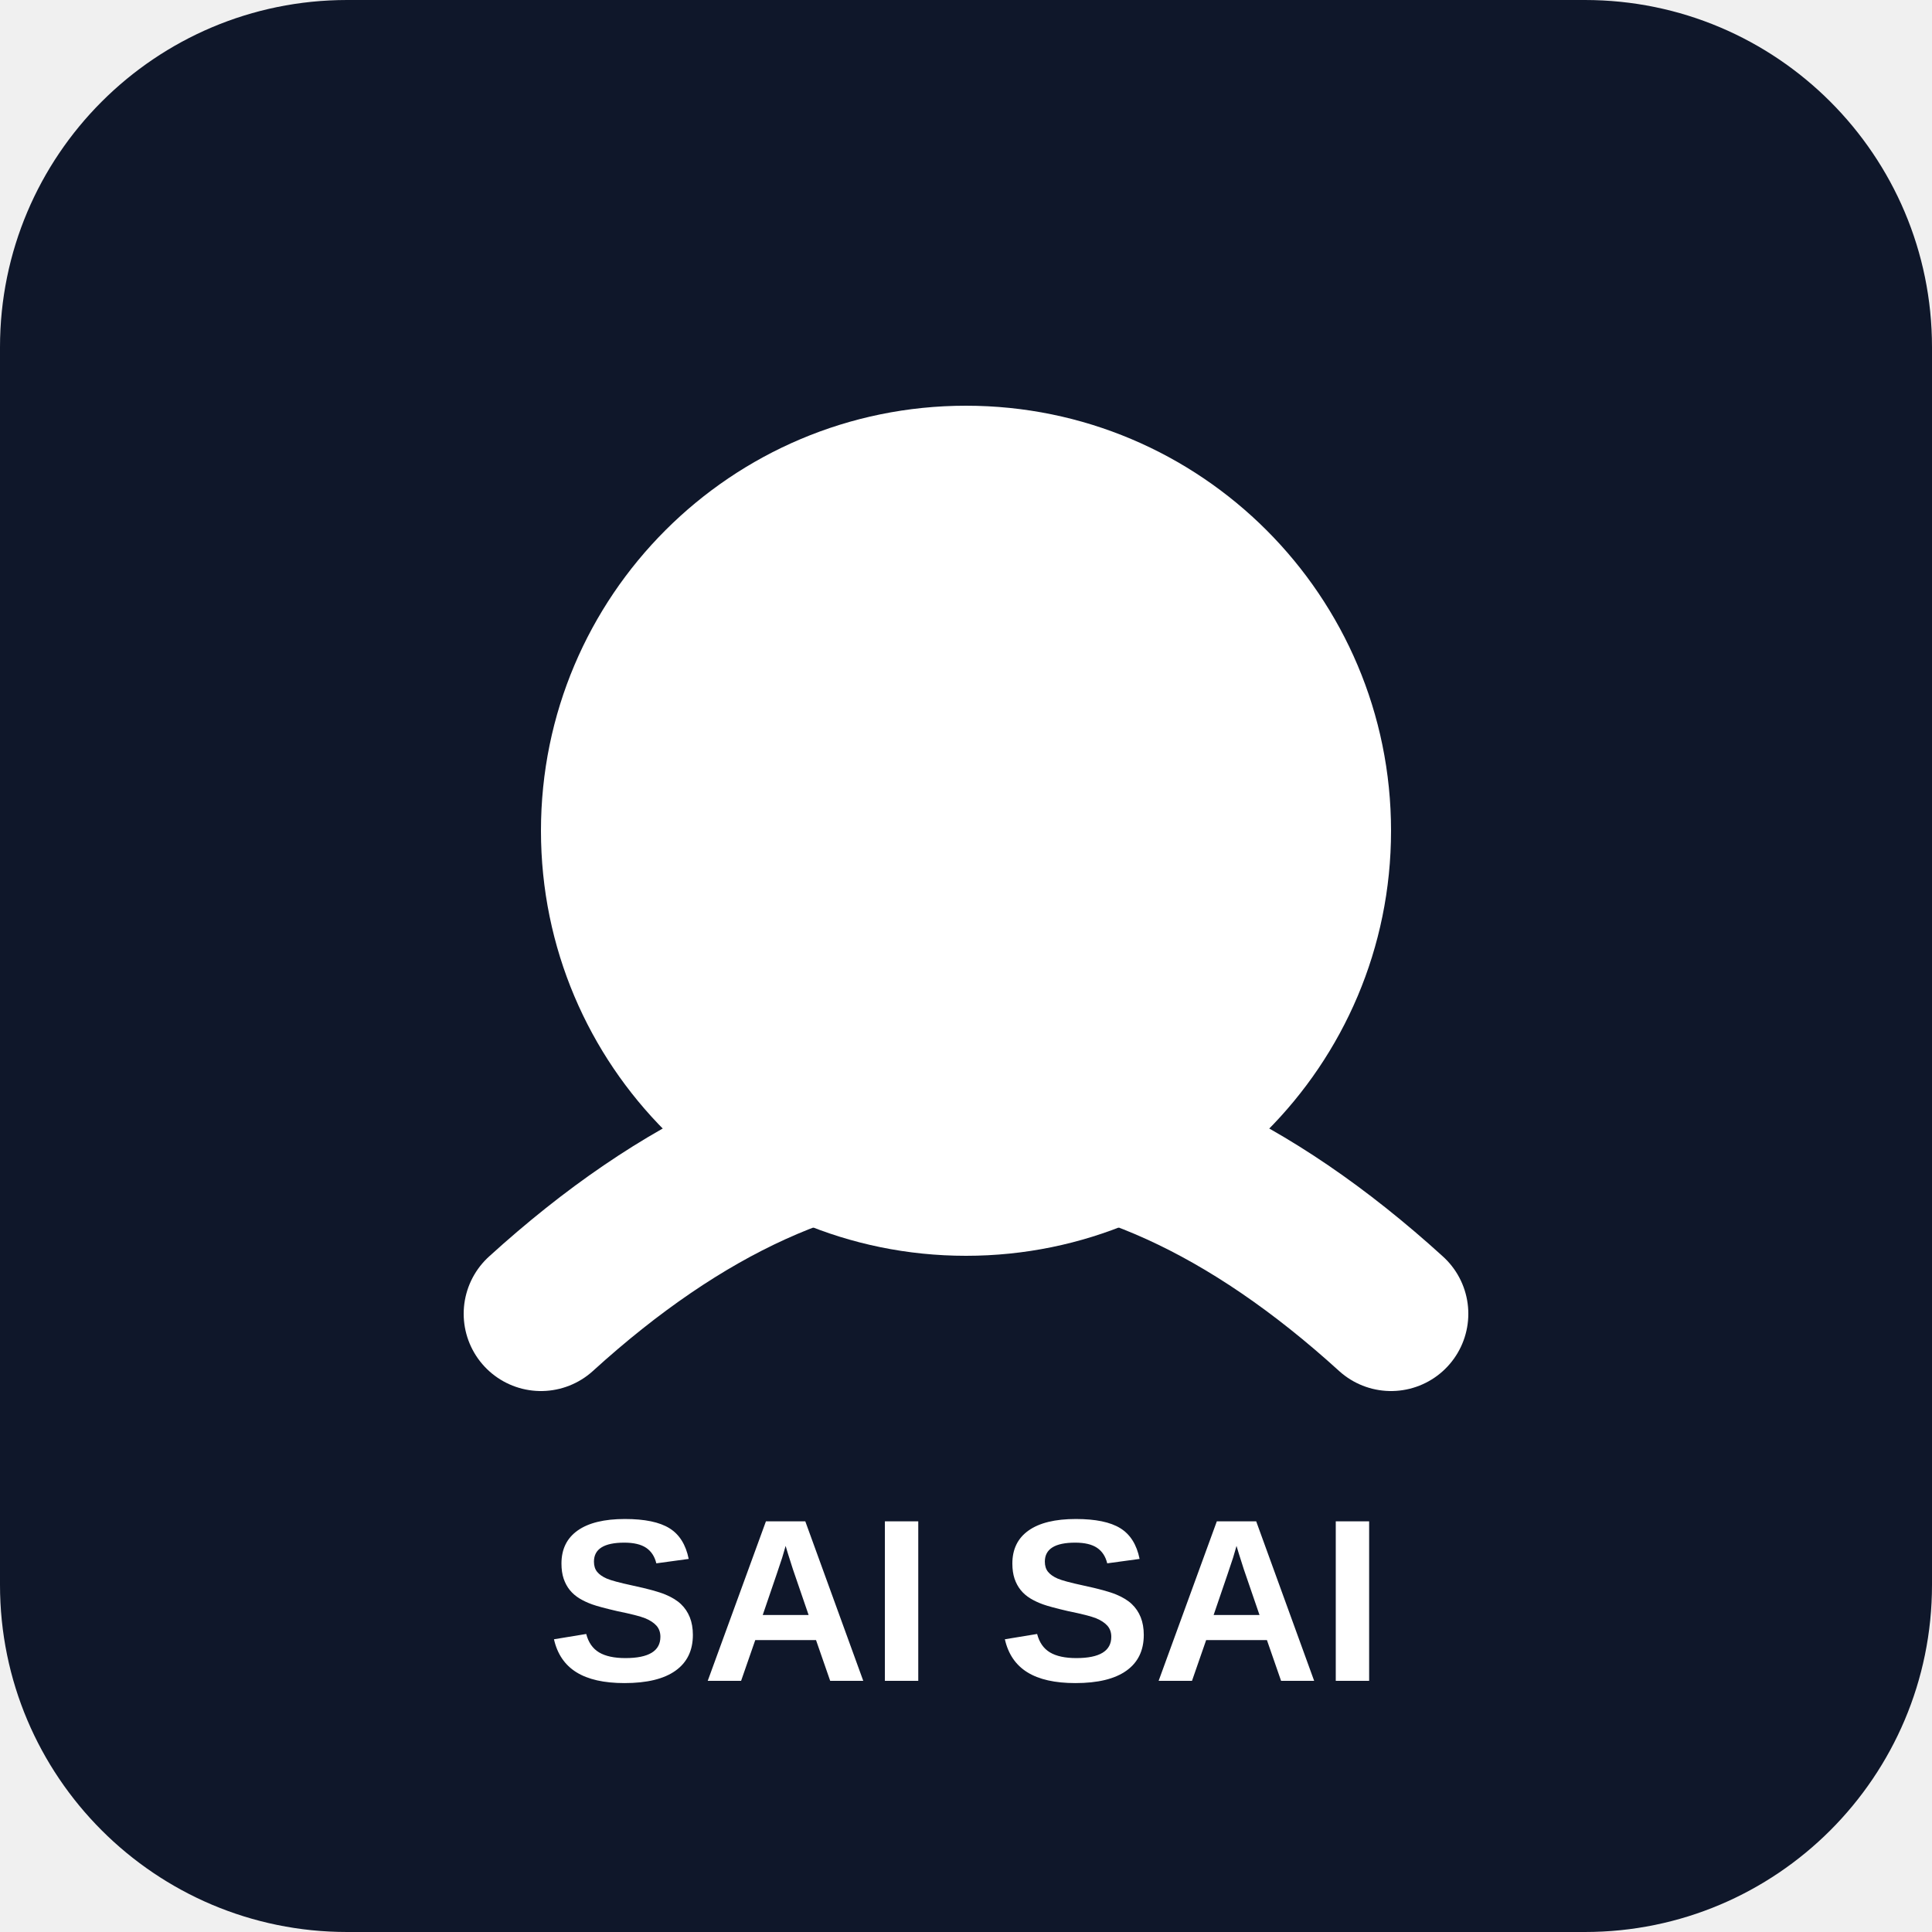
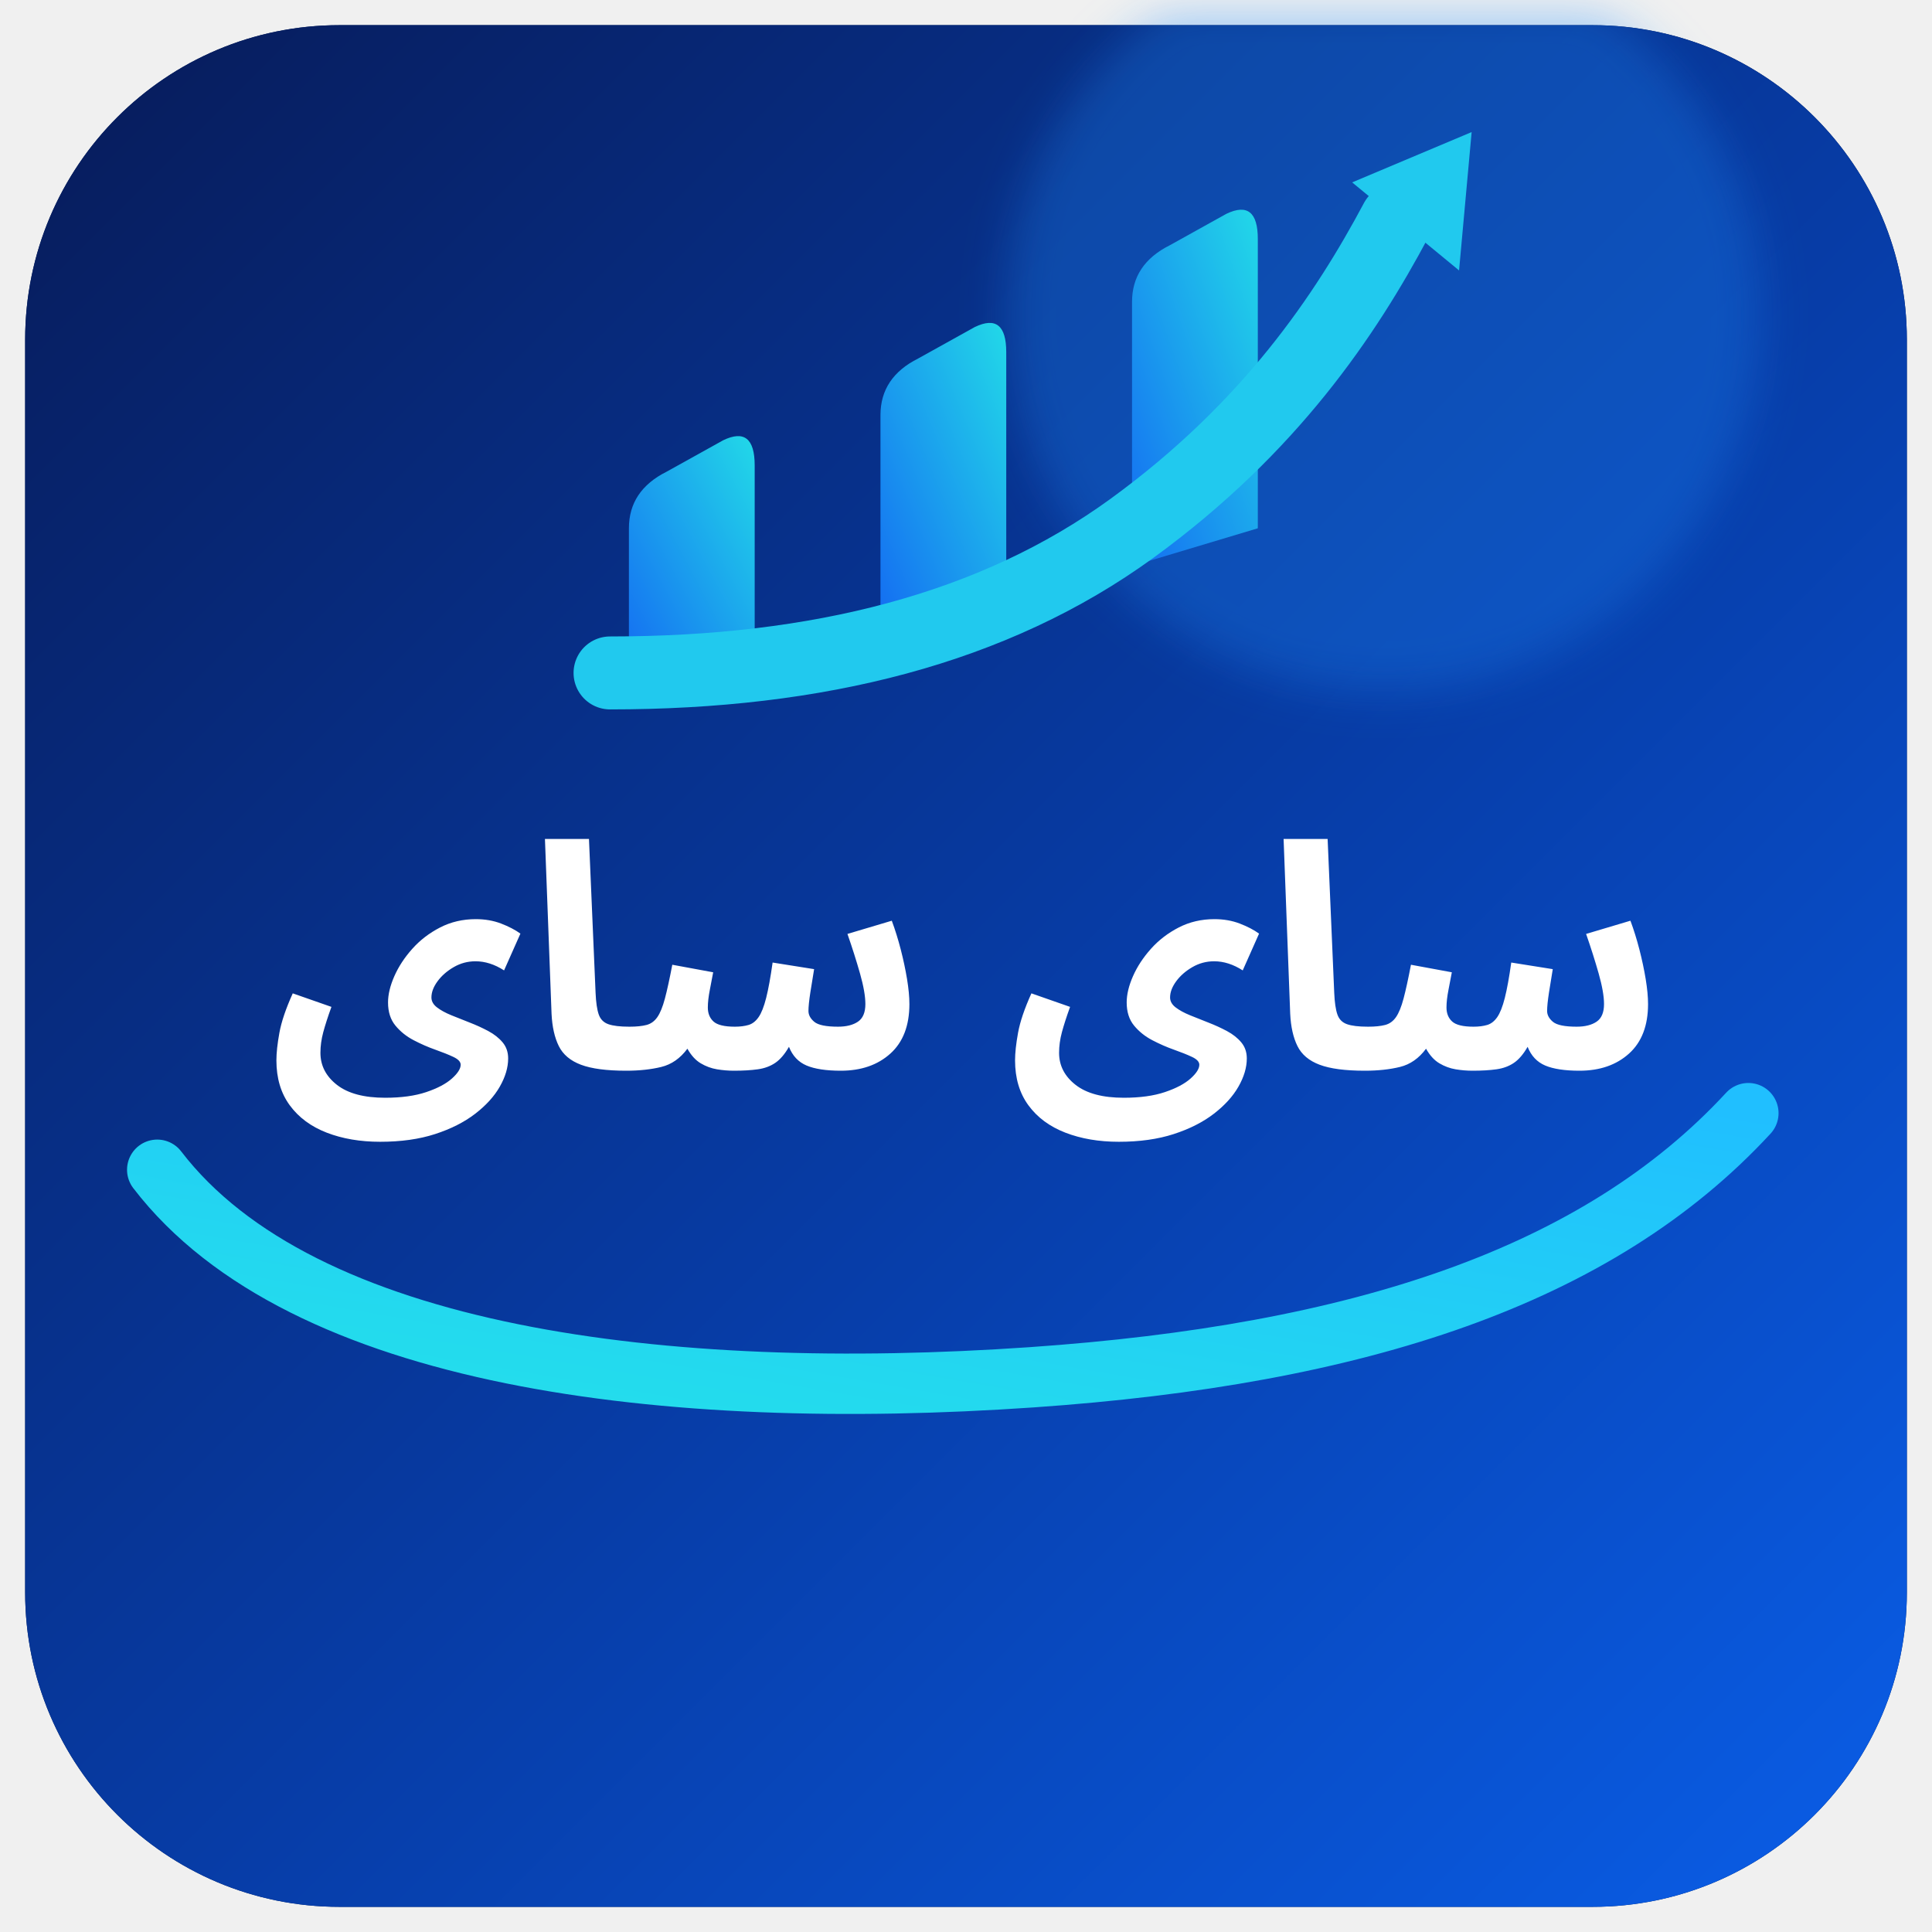
- <svg xmlns="http://www.w3.org/2000/svg" width="512" height="512" viewBox="0 0 512 512">
-   <rect width="512" height="512" rx="92" fill="#0f172a" />
-   <circle cx="256" cy="220.16" r="112.64" fill="#fff" />
-   <path d="M 143.36 348.16 Q 256 245.76 368.64 348.16" fill="none" stroke="#fff" stroke-width="40.96" stroke-linecap="round" />
-   <text x="50%" y="87%" text-anchor="middle" font-family="Arial,sans-serif" font-size="61.44" font-weight="700" fill="#fff">SAI SAI</text>
+ <svg xmlns="http://www.w3.org/2000/svg" width="1536" height="1536" viewBox="0 0 1536 1536">
+   <defs>
+     <linearGradient id="bg" x1="0" y1="0" x2="1" y2="1">
+       <stop offset="0" stop-color="#071b59" />
+       <stop offset=".55" stop-color="#073da8" />
+       <stop offset="1" stop-color="#0a5ee8" />
+     </linearGradient>
+     <linearGradient id="cyan" x1="0" y1="1" x2="1" y2="0">
+       <stop offset="0" stop-color="#24e0ea" />
+       <stop offset="1" stop-color="#20bfff" />
+     </linearGradient>
+     <linearGradient id="bar" x1="0" y1="1" x2="1" y2="0">
+       <stop offset="0" stop-color="#146cf2" />
+       <stop offset="1" stop-color="#22d9e8" />
+     </linearGradient>
+     <filter id="shadow">
+       <feGaussianBlur stdDeviation="18" />
+     </filter>
+   </defs>
+   <rect x="20" y="20" width="1496" height="1496" rx="250" fill="#00184f" />
+   <rect x="20" y="20" width="1496" height="1496" rx="250" fill="url(#bg)" />
+   <g opacity=".28" filter="url(#shadow)">
+     <circle cx="1100" cy="250" r="300" fill="#1c8dff" />
+   </g>
+   <g>
+     <path d="M500 535V420Q500 390 530 375L575 350Q600 338 600 370V520" fill="url(#bar)" />
+     <path d="M700 500V330Q700 300 730 285L775 260Q800 248 800 280V475" fill="url(#bar)" />
+     <path d="M900 450V240Q900 210 930 195L975 170Q1000 158 1000 190V420" fill="url(#bar)" />
+     <path d="M485 535 C650 535 790 500 900 420 C1010 340 1070 250 1110 175" fill="none" stroke="#21c9ee" stroke-width="58" stroke-linecap="round" />
+     <path d="M1075 145 L1170 105 L1160 215 Z" fill="#21c9ee" />
+   </g>
+   <text x="768" y="850" text-anchor="middle" direction="rtl" unicode-bidi="bidi-override" font-family="Noto Sans Arabic, Tahoma, sans-serif" font-size="250" font-weight="800" fill="#fff">سای سای</text>
+   <path d="M125 930 C240 1080 530 1115 820 1095 C1080 1077 1270 1015 1390 885" fill="none" stroke="url(#cyan)" stroke-width="48" stroke-linecap="round" />
</svg>
